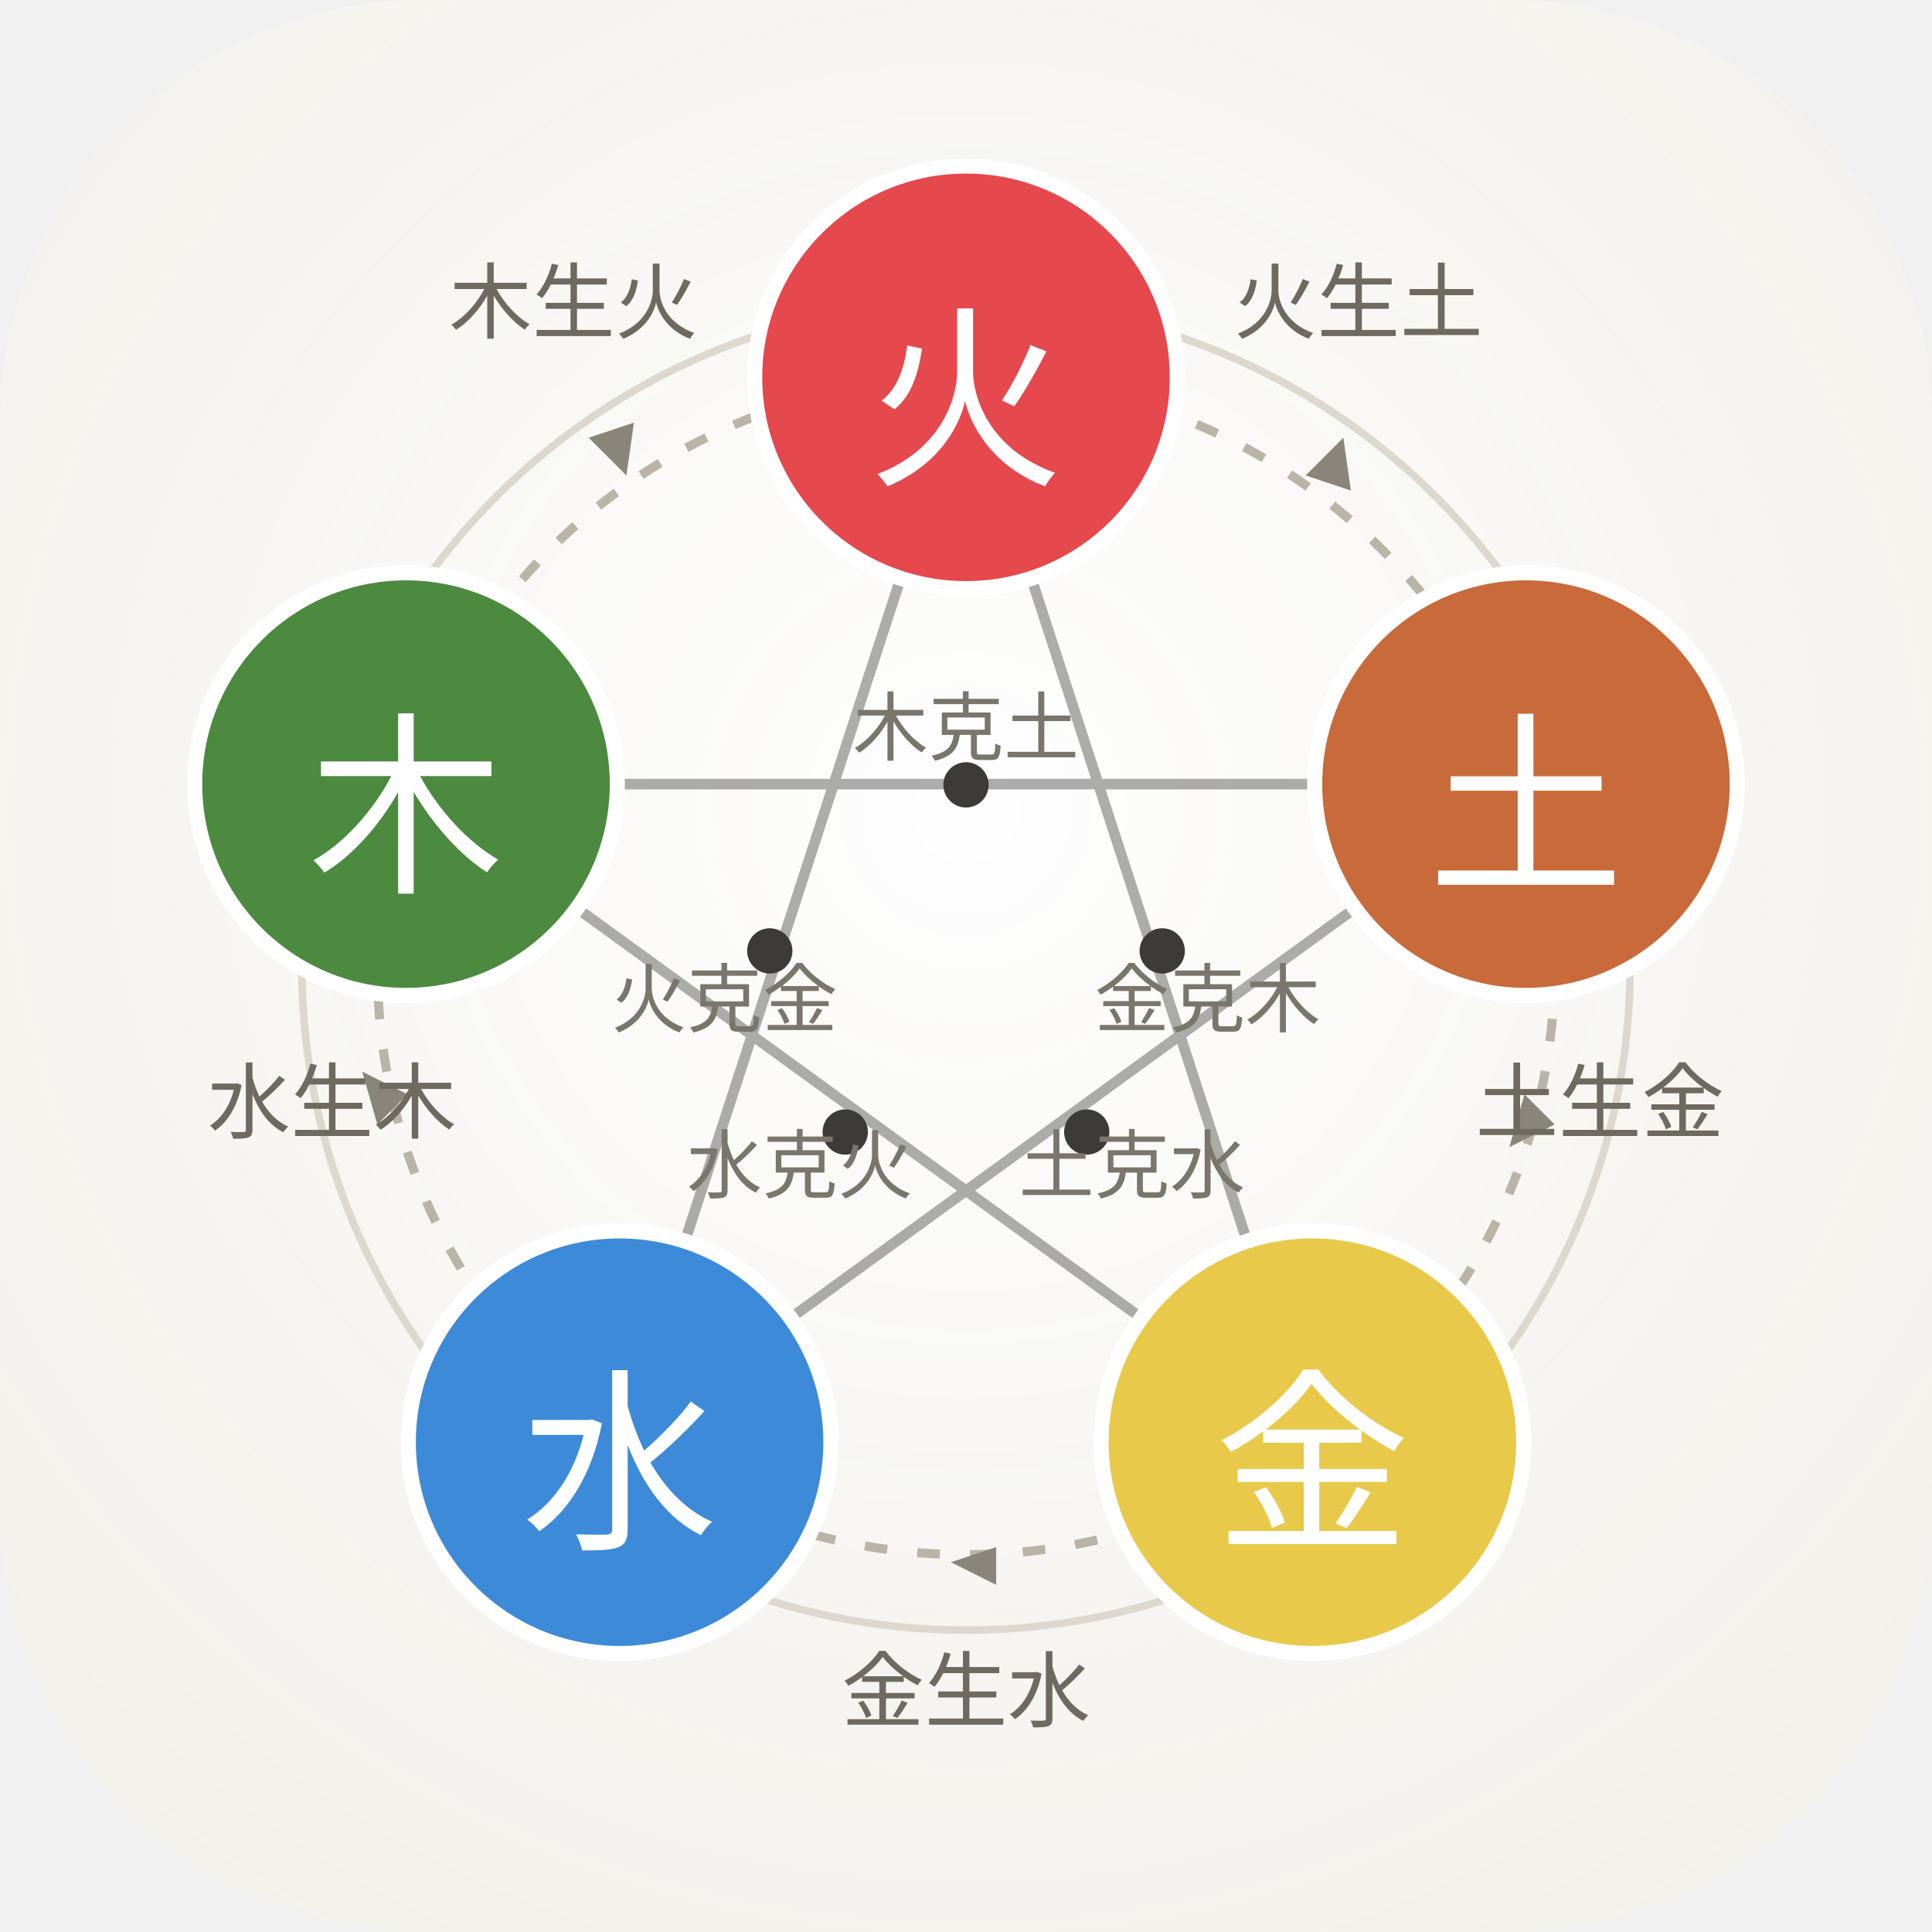
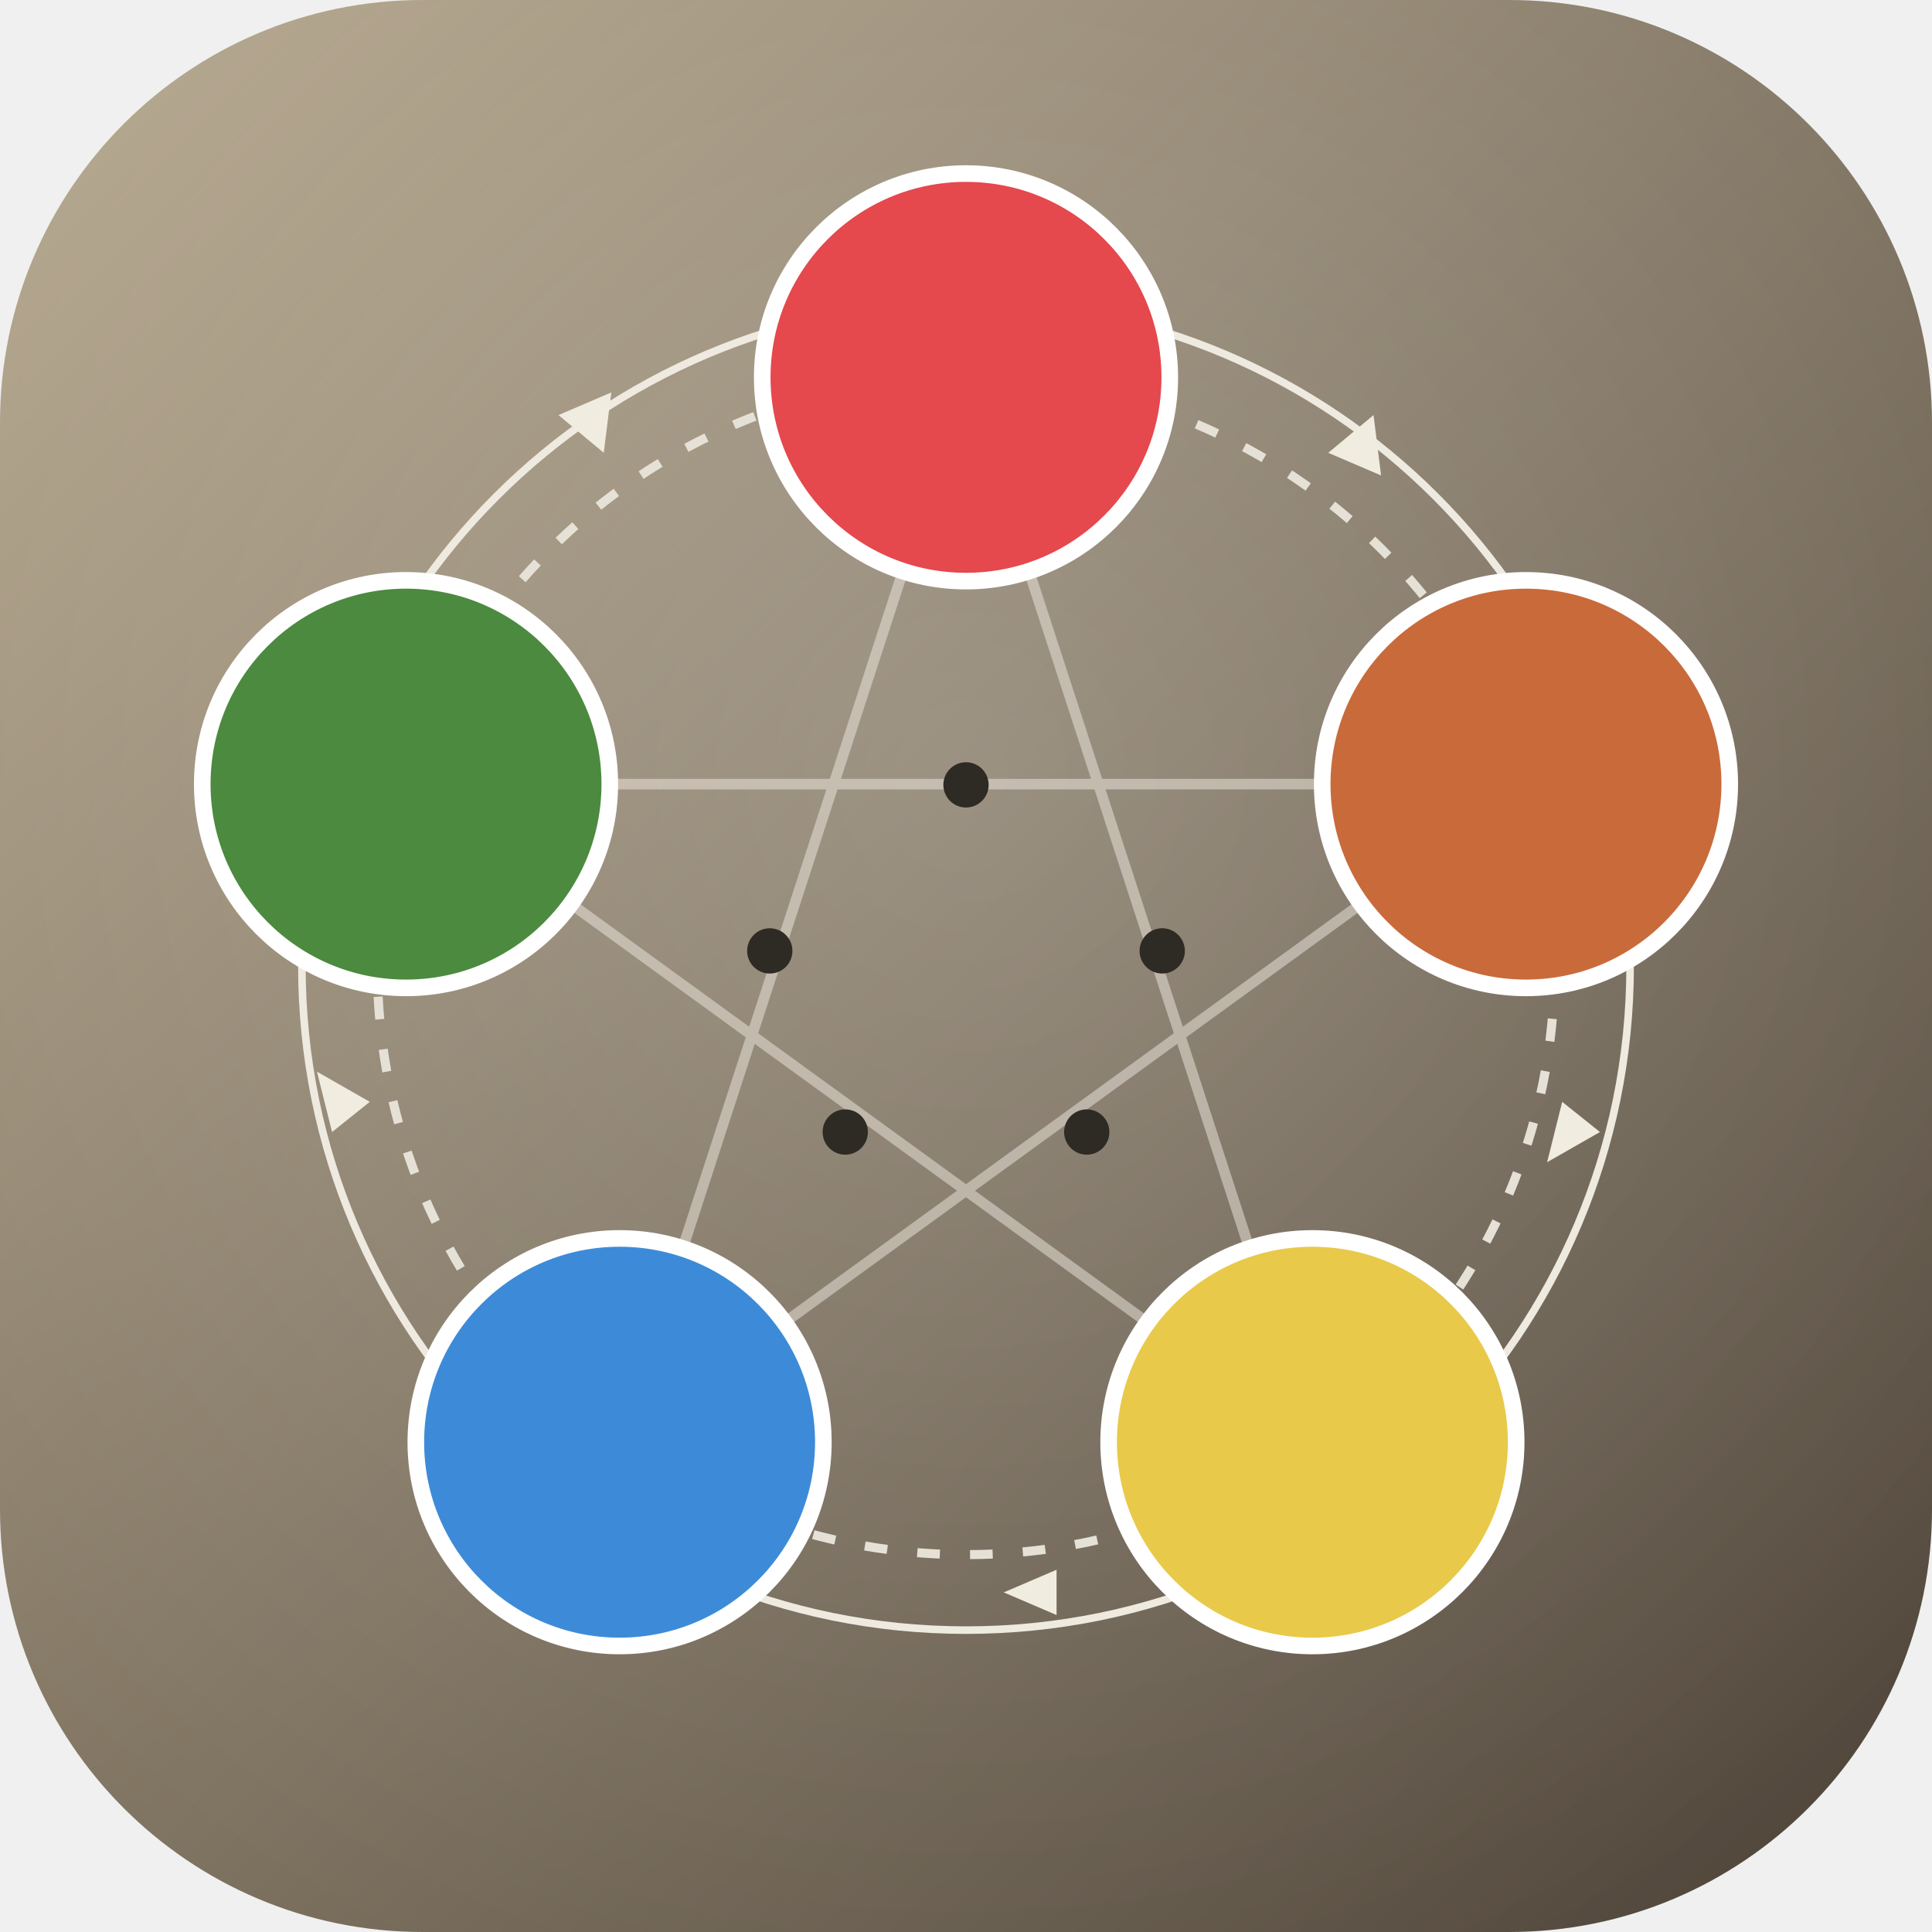
<svg xmlns="http://www.w3.org/2000/svg" viewBox="0 0 256 256" width="256" height="256">
  <defs>
-     <radialGradient id="haze" cx="50%" cy="42%" r="70%">
-       <stop offset="0" stop-color="#FFFFFF" stop-opacity="0.9" />
-       <stop offset="1" stop-color="#F1EFE9" stop-opacity="1" />
+     <linearGradient id="fused" x1="0" y1="0" x2="1" y2="1">
+       <stop offset="0" stop-color="#B7A98F" />
+       <stop offset="1" stop-color="#4A4035" />
+     </linearGradient>
+     <radialGradient id="glow" cx="50%" cy="40%" r="70%">
+       <stop offset="0" stop-color="#FFFFFF" stop-opacity="0.18" />
+       <stop offset="1" stop-color="#FFFFFF" stop-opacity="0" />
    </radialGradient>
  </defs>
-   <rect x="0" y="0" width="256" height="256" rx="56" fill="url(#haze)" />
-   <circle cx="128" cy="128" r="88" fill="none" stroke="#DCD8CD" stroke-width="1" />
-   <circle cx="128" cy="128" r="78" fill="none" stroke="#B9B4A6" stroke-width="1.2" stroke-dasharray="3 4" />
-   <g fill="#8A857A">
-     <path d="M78 58 l6 -2 -1 7 Z" />
-     <path d="M178 58 l1 7 -6 -2 Z" />
-     <path d="M206 149 l-6 3 2 -7 Z" />
-     <path d="M132 210 l-6 -3 6 -2 Z" />
-     <path d="M50 149 l-2 -7 6 3 Z" />
+   <rect x="0" y="0" width="256" height="256" rx="56" fill="url(#fused)" />
+   <rect x="0" y="0" width="256" height="256" rx="56" fill="url(#glow)" />
+   <circle cx="128" cy="128" r="88" fill="none" stroke="#EFEAE0" stroke-width="1" />
+   <circle cx="128" cy="128" r="78" fill="none" stroke="#E6E1D6" stroke-width="1.2" stroke-dasharray="3 4" />
+   <g fill="#F0ECE0">
+     <path d="M74 55 l7 -3 -1 8 Z" />
+     <path d="M182 55 l1 8 -7 -3 Z" />
+     <path d="M212 150 l-7 4 2 -8 Z" />
+     <path d="M140 214 l-7 -3 7 -3 Z" />
+     <path d="M44 150 l-2 -8 7 4 Z" />
  </g>
-   <g font-family="sans-serif" font-size="11" fill="#6E6A60" text-anchor="middle">
-     <text x="76" y="44">木生火</text>
-     <text x="180" y="44">火生土</text>
-     <text x="212" y="150">土生金</text>
-     <text x="128" y="228">金生水</text>
-     <text x="44" y="150">水生木</text>
-   </g>
-   <g stroke="#6A6A66" stroke-width="1.4" opacity="0.55">
+   <g stroke="#EFEAE0" stroke-width="1.4" opacity="0.5">
    <line x1="53.8" y1="103.9" x2="202.2" y2="103.9" />
    <line x1="202.2" y1="103.9" x2="82.1" y2="191.1" />
    <line x1="82.1" y1="191.1" x2="128" y2="50" />
    <line x1="128" y1="50" x2="173.9" y2="191.1" />
    <line x1="173.9" y1="191.1" x2="53.8" y2="103.9" />
  </g>
-   <g fill="#3C3B38">
+   <g fill="#2E2A24">
    <circle cx="128" cy="104" r="3" />
    <circle cx="144" cy="150" r="3" />
    <circle cx="112" cy="150" r="3" />
    <circle cx="154" cy="126" r="3" />
    <circle cx="102" cy="126" r="3" />
  </g>
-   <g font-family="sans-serif" font-size="10" fill="#7A766C" text-anchor="middle">
-     <text x="128" y="100">木克土</text>
-     <text x="150" y="158">土克水</text>
-     <text x="106" y="158">水克火</text>
-     <text x="160" y="136">金克木</text>
-     <text x="96" y="136">火克金</text>
-   </g>
-   <g stroke="#FFFFFF" stroke-width="2">
-     <circle cx="128" cy="50" r="28" fill="#E5484D" />
-     <circle cx="202.2" cy="103.9" r="28" fill="#C96A3B" />
-     <circle cx="173.9" cy="191.1" r="28" fill="#E8C94A" />
-     <circle cx="82.1" cy="191.1" r="28" fill="#3D8BD8" />
-     <circle cx="53.8" cy="103.9" r="28" fill="#4C8A3F" />
-   </g>
-   <g font-family="sans-serif" font-size="26" fill="#FFFFFF" text-anchor="middle" dominant-baseline="central">
-     <text x="128" y="51">火</text>
-     <text x="202.2" y="105">土</text>
-     <text x="173.9" y="192">金</text>
-     <text x="82.1" y="192">水</text>
-     <text x="53.8" y="105">木</text>
+   <g stroke="#FFFFFF" stroke-width="2.2">
+     <circle cx="128" cy="50" r="27" fill="#E5484D" />
+     <circle cx="202.2" cy="103.9" r="27" fill="#C96A3B" />
+     <circle cx="173.9" cy="191.1" r="27" fill="#E8C94A" />
+     <circle cx="82.1" cy="191.1" r="27" fill="#3D8BD8" />
+     <circle cx="53.8" cy="103.9" r="27" fill="#4C8A3F" />
  </g>
</svg>
